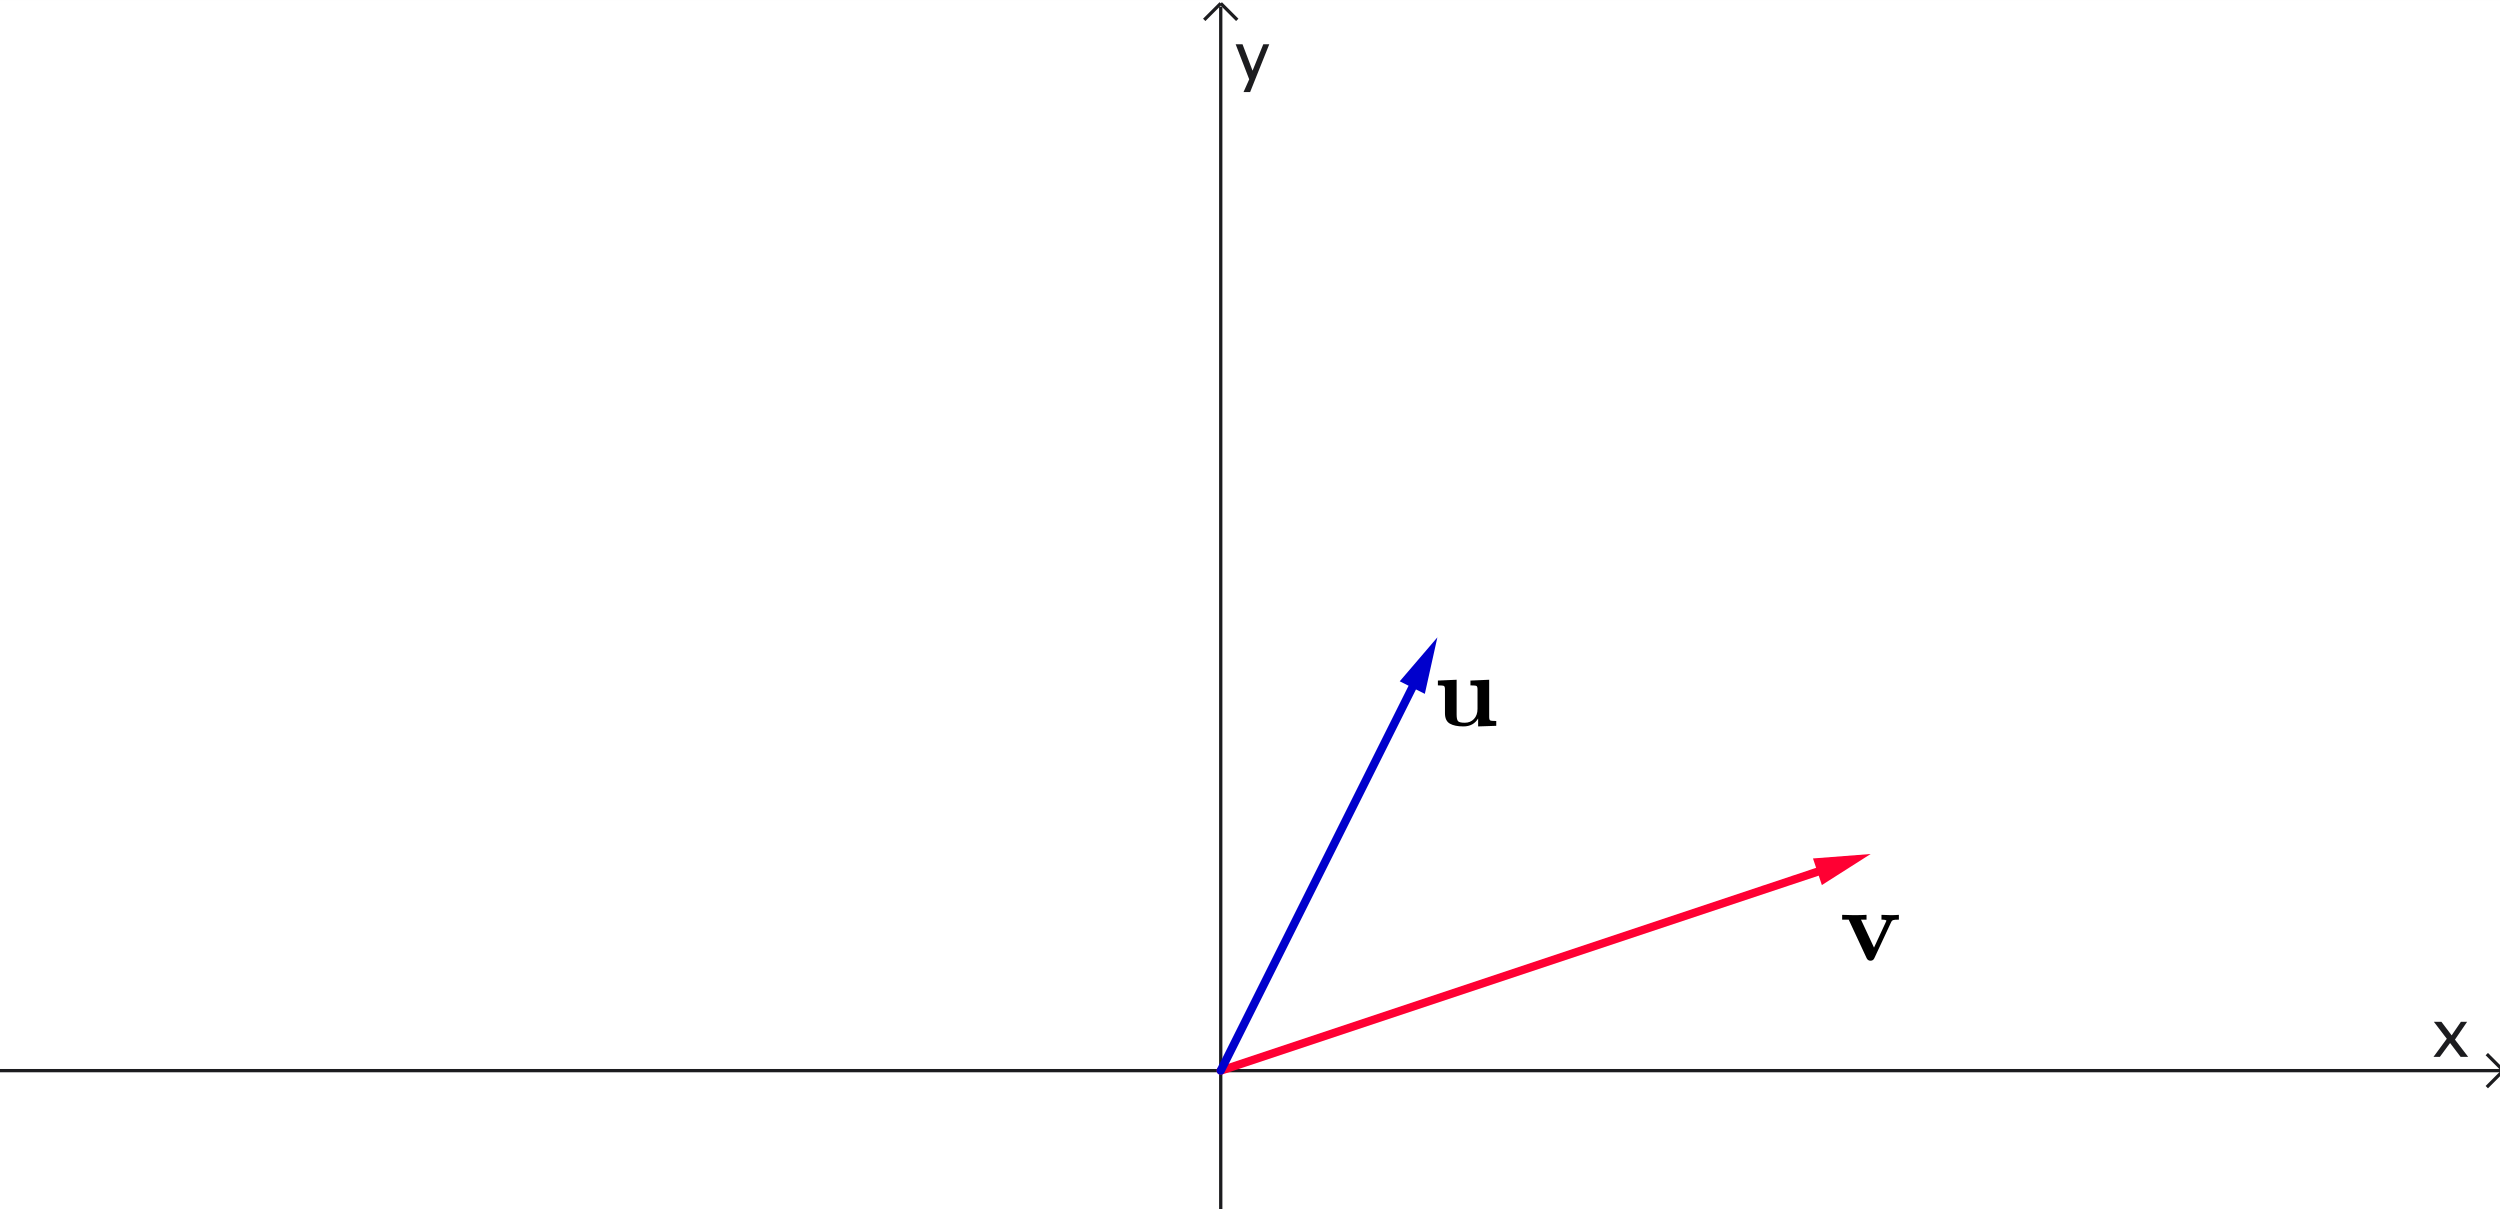
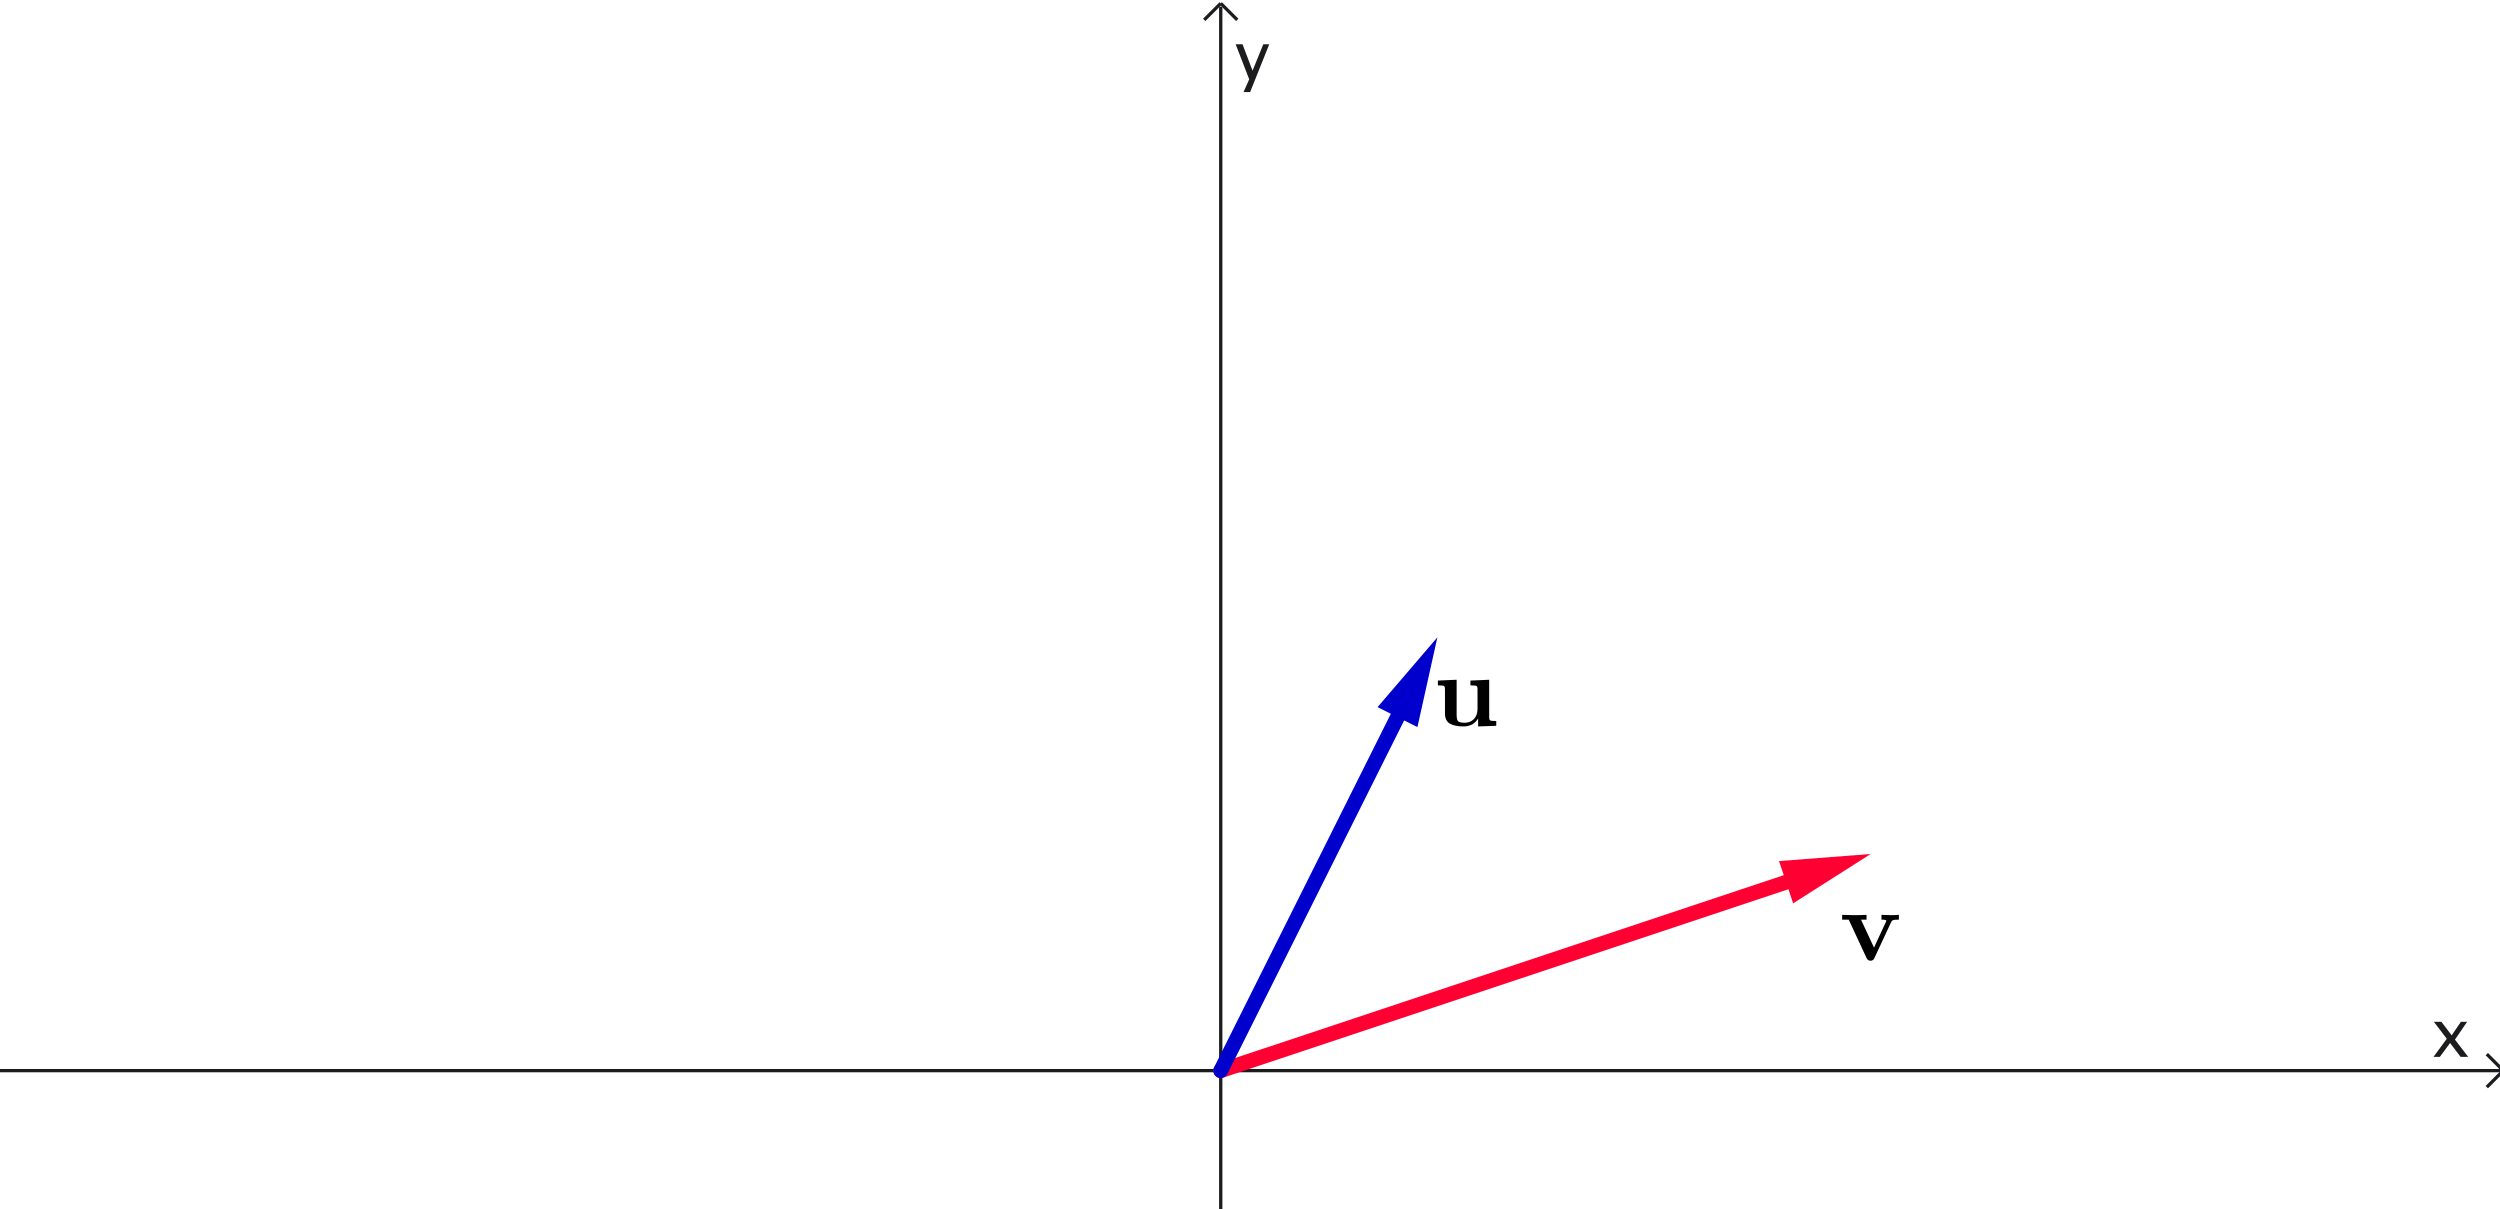
<svg xmlns="http://www.w3.org/2000/svg" version="1.1" baseProfile="full" width="23.14cm" height="11.189cm" viewBox="0 0 757 366">
  <g stroke-dashoffset="0" stroke-linejoin="miter" stroke-dasharray="none" stroke-width="1" stroke-linecap="square" stroke-miterlimit="10.000">
-     <clipPath id="clip0a08d768-aa7f-4c8e-9c36-6b0495c82616">
+     <clipPath id="clip5004212b-7f70-48bd-b102-1baedb5f71e8">
      <path d="M 0 0 L 0 367.00 L 759.00 367.00 L 759.00 0 z" />
    </clipPath>
    <g clip-path="url(#clip1)">
      <g fill="#ffffff" fill-rule="nonzero" fill-opacity="1" stroke="none">
        <path d="M 0 0 L 759.00 0 L 759.00 367.00 L 0 367.00 L 0 0 z" />
      </g>
    </g>
-     <clipPath id="clip3b256d5d-aab6-4c39-b50b-e2791aa901b4">
+     <clipPath id="clip0fb6e9ed-e8a3-42d9-bfa6-a25b5959d26b">
      <path d="M 0 0 L 0 367.00 L 759.00 367.00 L 759.00 0 z" />
    </clipPath>
    <g clip-path="url(#clip2)">
      <g stroke-opacity="1" fill="none" stroke="#1c1c1f" stroke-linecap="butt">
        <path d="M 369.64 2 L 369.64 367.00" />
      </g>
    </g>
-     <clipPath id="clip98db780f-af4c-4275-aa71-0e35bcffd595">
+     <clipPath id="clip2be7ded3-5472-4f86-95bd-81bf0c0aeee0">
      <path d="M 0 0 L 0 367.00 L 759.00 367.00 L 759.00 0 z" />
    </clipPath>
    <g clip-path="url(#clip3)">
      <g stroke-opacity="1" fill="none" stroke="#1c1c1f" stroke-linecap="butt">
        <path d="M 369.64 1 L 364.64 6" />
      </g>
    </g>
-     <clipPath id="clip91db3169-c6f2-4558-99fa-f30a95cacef9">
+     <clipPath id="clip1e4b484f-6eac-4896-84f1-655bd02ba3b6">
      <path d="M 0 0 L 0 367.00 L 759.00 367.00 L 759.00 0 z" />
    </clipPath>
    <g clip-path="url(#clip4)">
      <g stroke-opacity="1" fill="none" stroke="#1c1c1f" stroke-linecap="butt">
        <path d="M 369.64 1 L 374.64 6" />
      </g>
    </g>
-     <clipPath id="clip071bcb3d-28fb-4642-aa29-5ec9fe67508e">
+     <clipPath id="clipa3b807ce-d058-4d20-97a4-237ce9f9c7b9">
      <path d="M 0 0 L 0 367.00 L 759.00 367.00 L 759.00 0 z" />
    </clipPath>
    <g clip-path="url(#clip5)">
      <g fill="#1c1c1f" fill-rule="nonzero" fill-opacity="1" stroke="none">
        <path d="M 736.86 320.00 L 740.89 314.52 L 736.98 309.39 L 739.26 309.39 L 742.36 313.48 L 745.16 309.39 L 747.04 309.39 L 743.36 314.78 L 747.36 320.00 L 745.07 320.00 L 741.88 315.80 L 738.79 320.00 z" />
      </g>
    </g>
-     <clipPath id="clipac4d97e8-ee37-42a8-a7a4-19f2ddd937aa">
+     <clipPath id="clipd7875596-e7ae-476c-95b8-44d5797df90c">
      <path d="M 0 0 L 0 367.00 L 759.00 367.00 L 759.00 0 z" />
    </clipPath>
    <g clip-path="url(#clip6)">
      <g stroke-opacity="1" fill="none" stroke="#1c1c1f" stroke-linecap="butt">
        <path d="M 0 324.17 L 757.00 324.17" />
      </g>
    </g>
-     <clipPath id="clipb245178c-458c-45b8-8643-f9f6d5ad25a1">
+     <clipPath id="clip283da4ec-26cc-4ca8-bbeb-f1305b0d8eeb">
      <path d="M 0 0 L 0 367.00 L 759.00 367.00 L 759.00 0 z" />
    </clipPath>
    <g clip-path="url(#clip7)">
      <g stroke-opacity="1" fill="none" stroke="#1c1c1f" stroke-linecap="butt">
        <path d="M 758.00 324.17 L 753.00 319.17" />
      </g>
    </g>
-     <clipPath id="clipdba8c500-31de-4fb9-b0fc-32c604898e7d">
+     <clipPath id="clip2f3df4c2-9115-4e1c-9df4-747677e82a4e">
      <path d="M 0 0 L 0 367.00 L 759.00 367.00 L 759.00 0 z" />
    </clipPath>
    <g clip-path="url(#clip8)">
      <g stroke-opacity="1" fill="none" stroke="#1c1c1f" stroke-linecap="butt">
        <path d="M 758.00 324.17 L 753.00 329.17" />
      </g>
    </g>
-     <clipPath id="clip3b2a2c63-873c-4c19-bca4-8c70ac506956">
+     <clipPath id="clip58540cd6-49c0-4e73-953c-c7c09a0199b6">
      <path d="M 0 0 L 0 367.00 L 759.00 367.00 L 759.00 0 z" />
    </clipPath>
    <g clip-path="url(#clip9)">
      <g fill="#1c1c1f" fill-rule="nonzero" fill-opacity="1" stroke="none">
        <path d="M 376.54 27.857 L 378.26 24.000 L 374.16 13.395 L 376.24 13.395 L 379.27 21.383 L 382.52 13.395 L 384.33 13.395 L 378.54 27.857 z" />
      </g>
    </g>
    <g id="misc">
</g>
    <g id="layer0">
-       <clipPath id="clip1588e226-7f1a-44a8-a41a-eff37f34d979">
+       <clipPath id="clip041bf663-1cae-4d9f-886b-7841c548b00e">
        <path d="M 0 0 L 0 367.00 L 759.00 367.00 L 759.00 0 z" />
      </clipPath>
      <g clip-path="url(#clip10)">
        <g fill="#ff0033" fill-rule="nonzero" fill-opacity="1" stroke="none">
-           <path d="M 566.44 258.57 L 548.97 259.92 L 549.92 262.76 L 549.92 262.76 C 549.92 262.76 549.92 262.76 549.92 262.76 L 369.24 322.99 C 368.59 323.21 368.24 323.91 368.45 324.57 C 368.63 325.09 369.12 325.42 369.64 325.42 C 369.77 325.42 369.90 325.40 370.03 325.36 L 550.71 265.13 C 550.71 265.13 550.71 265.13 550.71 265.13 L 550.71 265.13 L 551.66 267.98 L 566.44 258.57 z" />
+           <path d="M 566.44 258.57 L 538.69 260.71 L 540.12 264.98 L 540.12 264.98 C 540.12 264.98 540.12 264.98 540.12 264.98 L 368.93 322.04 C 367.75 322.43 367.11 323.71 367.51 324.88 C 367.82 325.83 368.70 326.42 369.64 326.42 C 369.88 326.42 370.11 326.39 370.35 326.31 L 541.54 269.24 L 542.96 273.51 L 566.44 258.57 z" />
        </g>
      </g>
-       <clipPath id="clipe6d9ee14-f8e0-403d-be95-52b650bfefc8">
+       <clipPath id="clip75b7be1d-37a0-4ac3-a5b4-c53d7a69d576">
        <path d="M 0 0 L 0 367.00 L 759.00 367.00 L 759.00 0 z" />
      </clipPath>
      <g clip-path="url(#clip11)">
        <g fill="#0000cc" fill-rule="nonzero" fill-opacity="1" stroke="none">
-           <path d="M 435.24 192.97 L 423.84 206.28 L 426.52 207.62 L 426.52 207.62 C 426.52 207.62 426.52 207.62 426.52 207.62 L 368.52 323.61 C 368.21 324.23 368.46 324.98 369.08 325.29 C 369.26 325.38 369.45 325.42 369.64 325.42 C 370.10 325.42 370.54 325.17 370.76 324.73 L 428.76 208.74 C 428.76 208.74 428.76 208.74 428.76 208.74 L 428.76 208.74 L 431.44 210.08 L 435.24 192.97 z" />
+           <path d="M 435.24 192.97 L 417.13 214.10 L 421.15 216.11 L 421.15 216.11 L 367.63 323.17 C 367.07 324.28 367.52 325.63 368.63 326.19 C 368.96 326.35 369.30 326.42 369.64 326.42 C 370.46 326.42 371.26 325.97 371.65 325.18 L 425.18 218.13 L 425.18 218.13 L 429.20 220.14 L 435.24 192.97 z" />
        </g>
      </g>
      <g transform="matrix(0.31, 0, 0, 0.31, 434.00, 219.76)">
-         <clipPath id="clipcb994aef-6f6e-4a7c-abc4-c04baed53f69">
+         <clipPath id="clip4a9529ff-1580-465a-9fc1-2156c61b4b80">
          <path d="M -1400.0 -708.92 L -1400.0 474.95 L 1048.4 474.95 L 1048.4 -708.92 z" />
        </clipPath>
        <g clip-path="url(#clip12)">
          <g fill="#000000" fill-rule="nonzero" fill-opacity="1" stroke="none">
            <path d="M 43.797 -7.203 Q 39.203 0.594 29.406 0.594 Q 20.906 0.594 16.156 -2.156 Q 11.406 -4.906 11.406 -12.297 L 11.406 -35.594 Q 11.406 -38.406 10.344 -38.953 Q 9.297 -39.500 4.5 -39.500 L 4.5 -44.203 L 22.797 -45.000 L 22.797 -10.906 Q 22.797 -6.297 24.094 -4.641 Q 25.406 -3 30.797 -3 Q 36.297 -3 39.750 -6.703 Q 43.203 -10.406 43.203 -16.500 L 43.203 -35.594 Q 43.203 -38.406 42.141 -38.953 Q 41.094 -39.500 36.297 -39.500 L 36.297 -44.203 L 54.594 -45.000 L 54.594 -8.594 Q 54.594 -5.797 55.641 -5.25 Q 56.703 -4.703 61.500 -4.703 L 61.500 0 L 43.797 0.594 L 43.797 -7.203 z" />
          </g>
        </g>
      </g>
      <g transform="matrix(0.31, 0, 0, 0.31, 557.00, 290.76)">
-         <clipPath id="clip644f1038-92a0-47f1-975b-87ee27b50cc7">
+         <clipPath id="clip292d8dcd-aa8f-48c0-b7e1-082232e8b174">
          <path d="M -1796.8 -937.95 L -1796.8 245.92 L 651.61 245.92 L 651.61 -937.95 z" />
        </clipPath>
        <g clip-path="url(#clip13)">
          <g fill="#000000" fill-rule="nonzero" fill-opacity="1" stroke="none">
            <path d="M 50.594 -37.594 L 34.000 -2 Q 32.906 0.406 30.297 0.406 Q 27.703 0.406 26.500 -2.094 L 9 -39.703 L 2.594 -39.703 L 2.594 -44.406 Q 3.594 -44.406 8 -44.250 Q 12.406 -44.094 14.000 -44.094 Q 21.406 -44.094 26.406 -44.406 L 26.406 -39.703 L 21.000 -39.703 L 33.703 -12.406 L 45.297 -37.406 Q 45.797 -38.406 45.797 -38.594 Q 45.797 -39.703 41.000 -39.703 L 41.000 -44.406 Q 47.297 -44.094 50.094 -44.094 Q 54.203 -44.094 58.000 -44.406 L 58.000 -39.703 Q 53.594 -39.703 52.344 -39.250 Q 51.094 -38.797 50.594 -37.594 z" />
          </g>
        </g>
      </g>
    </g>
  </g>
</svg>
